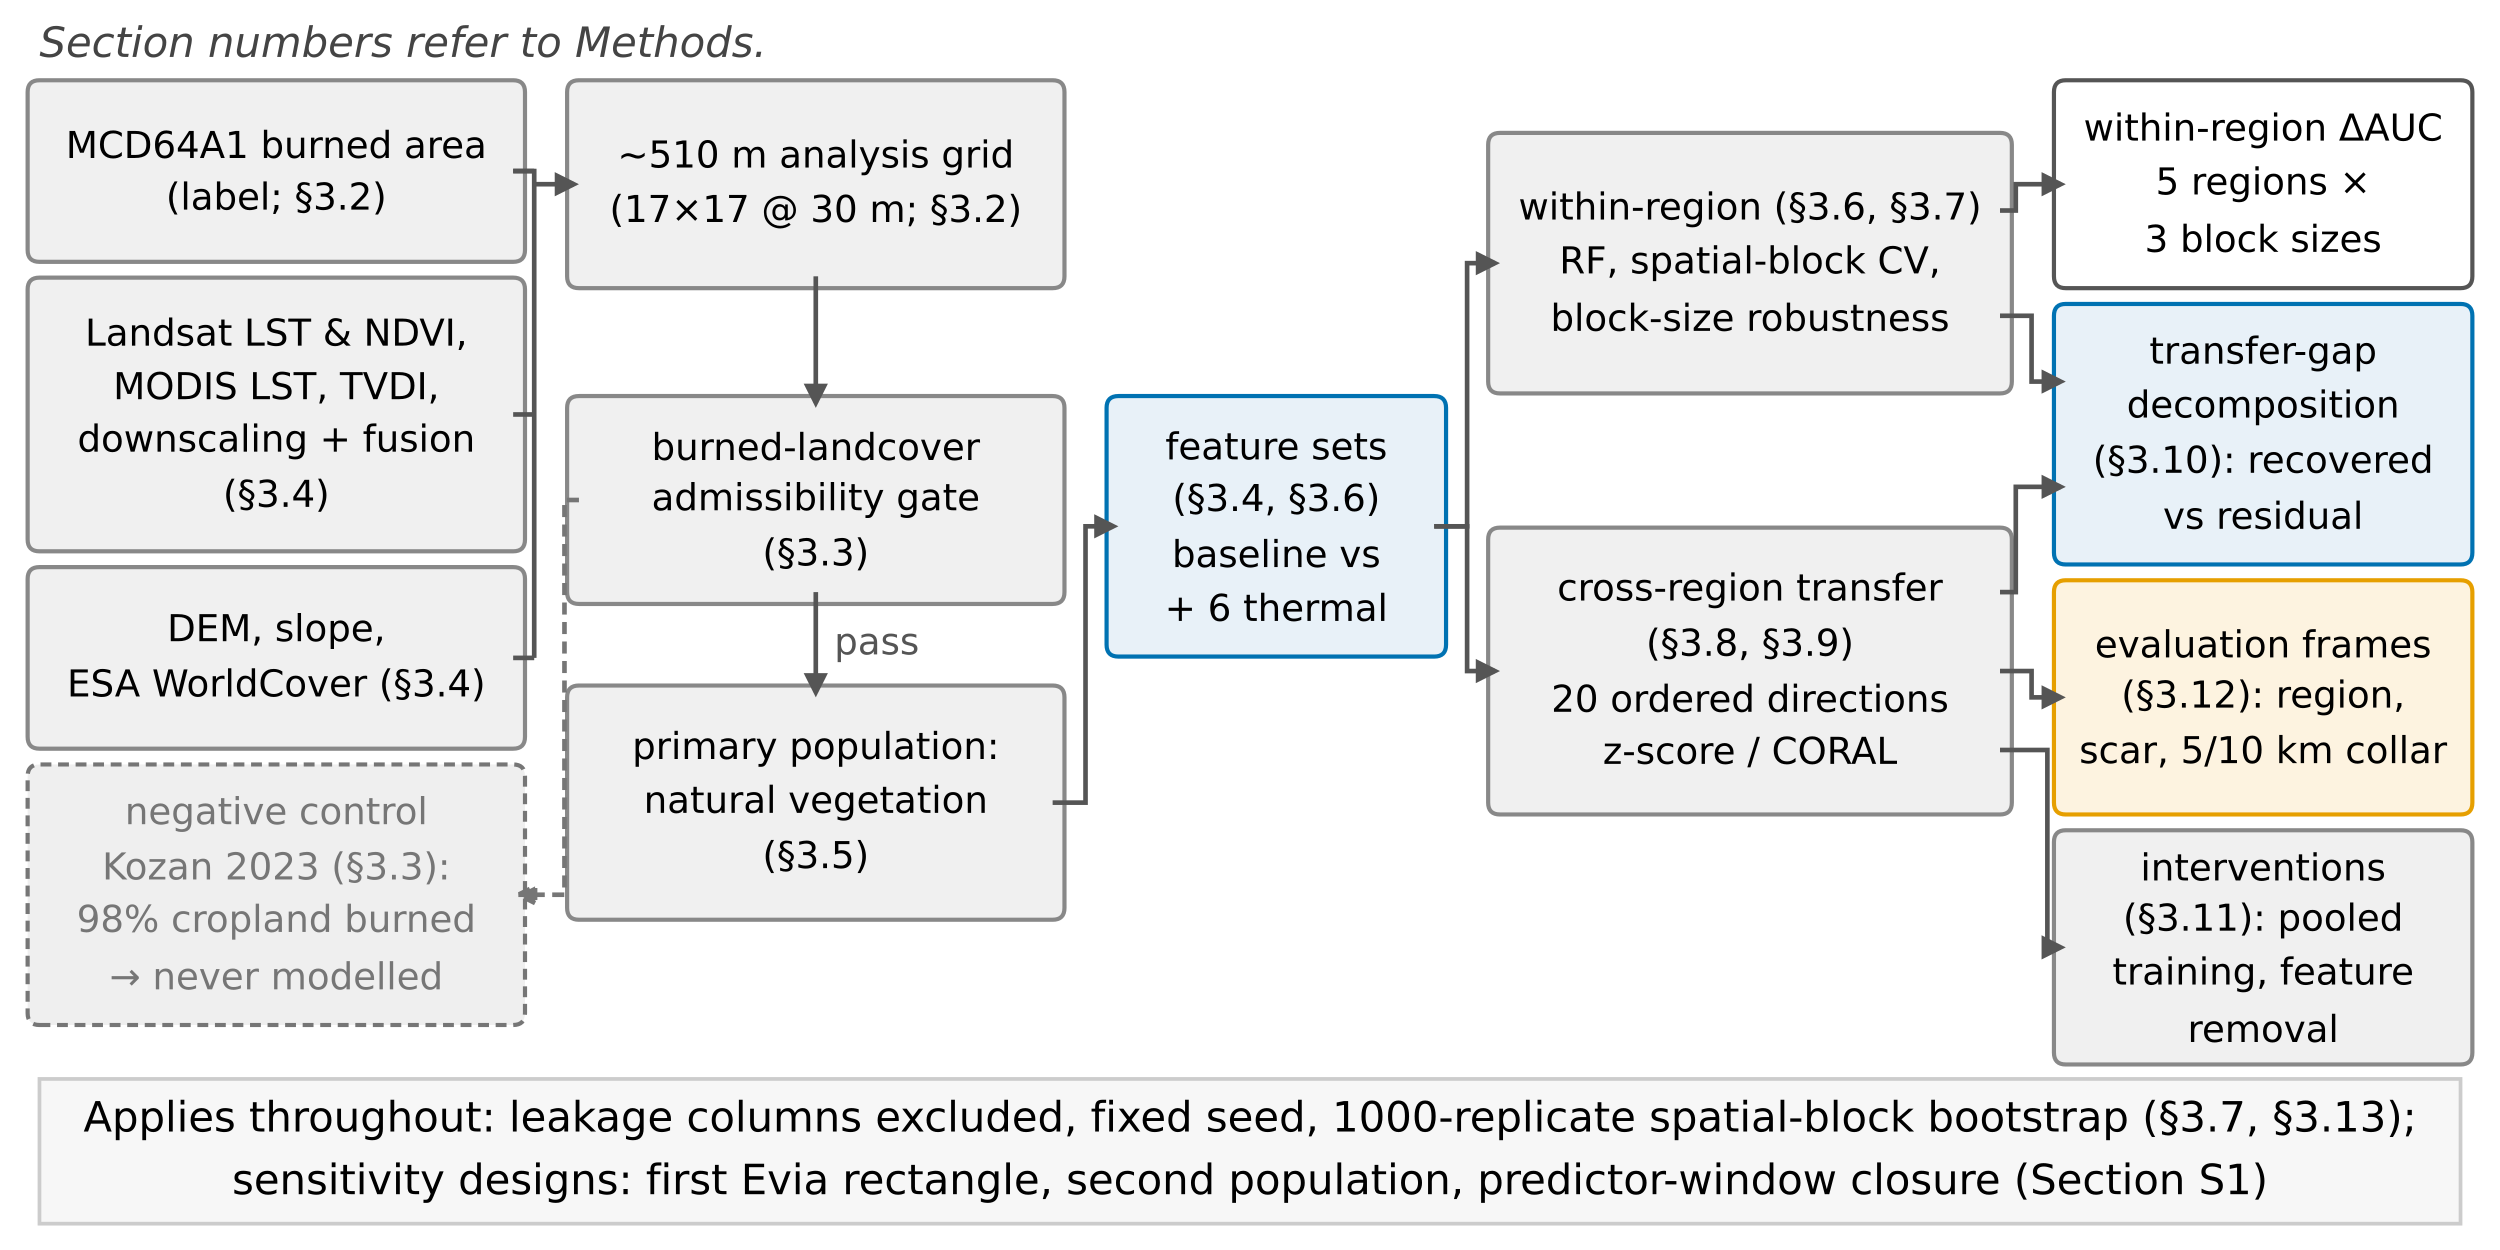
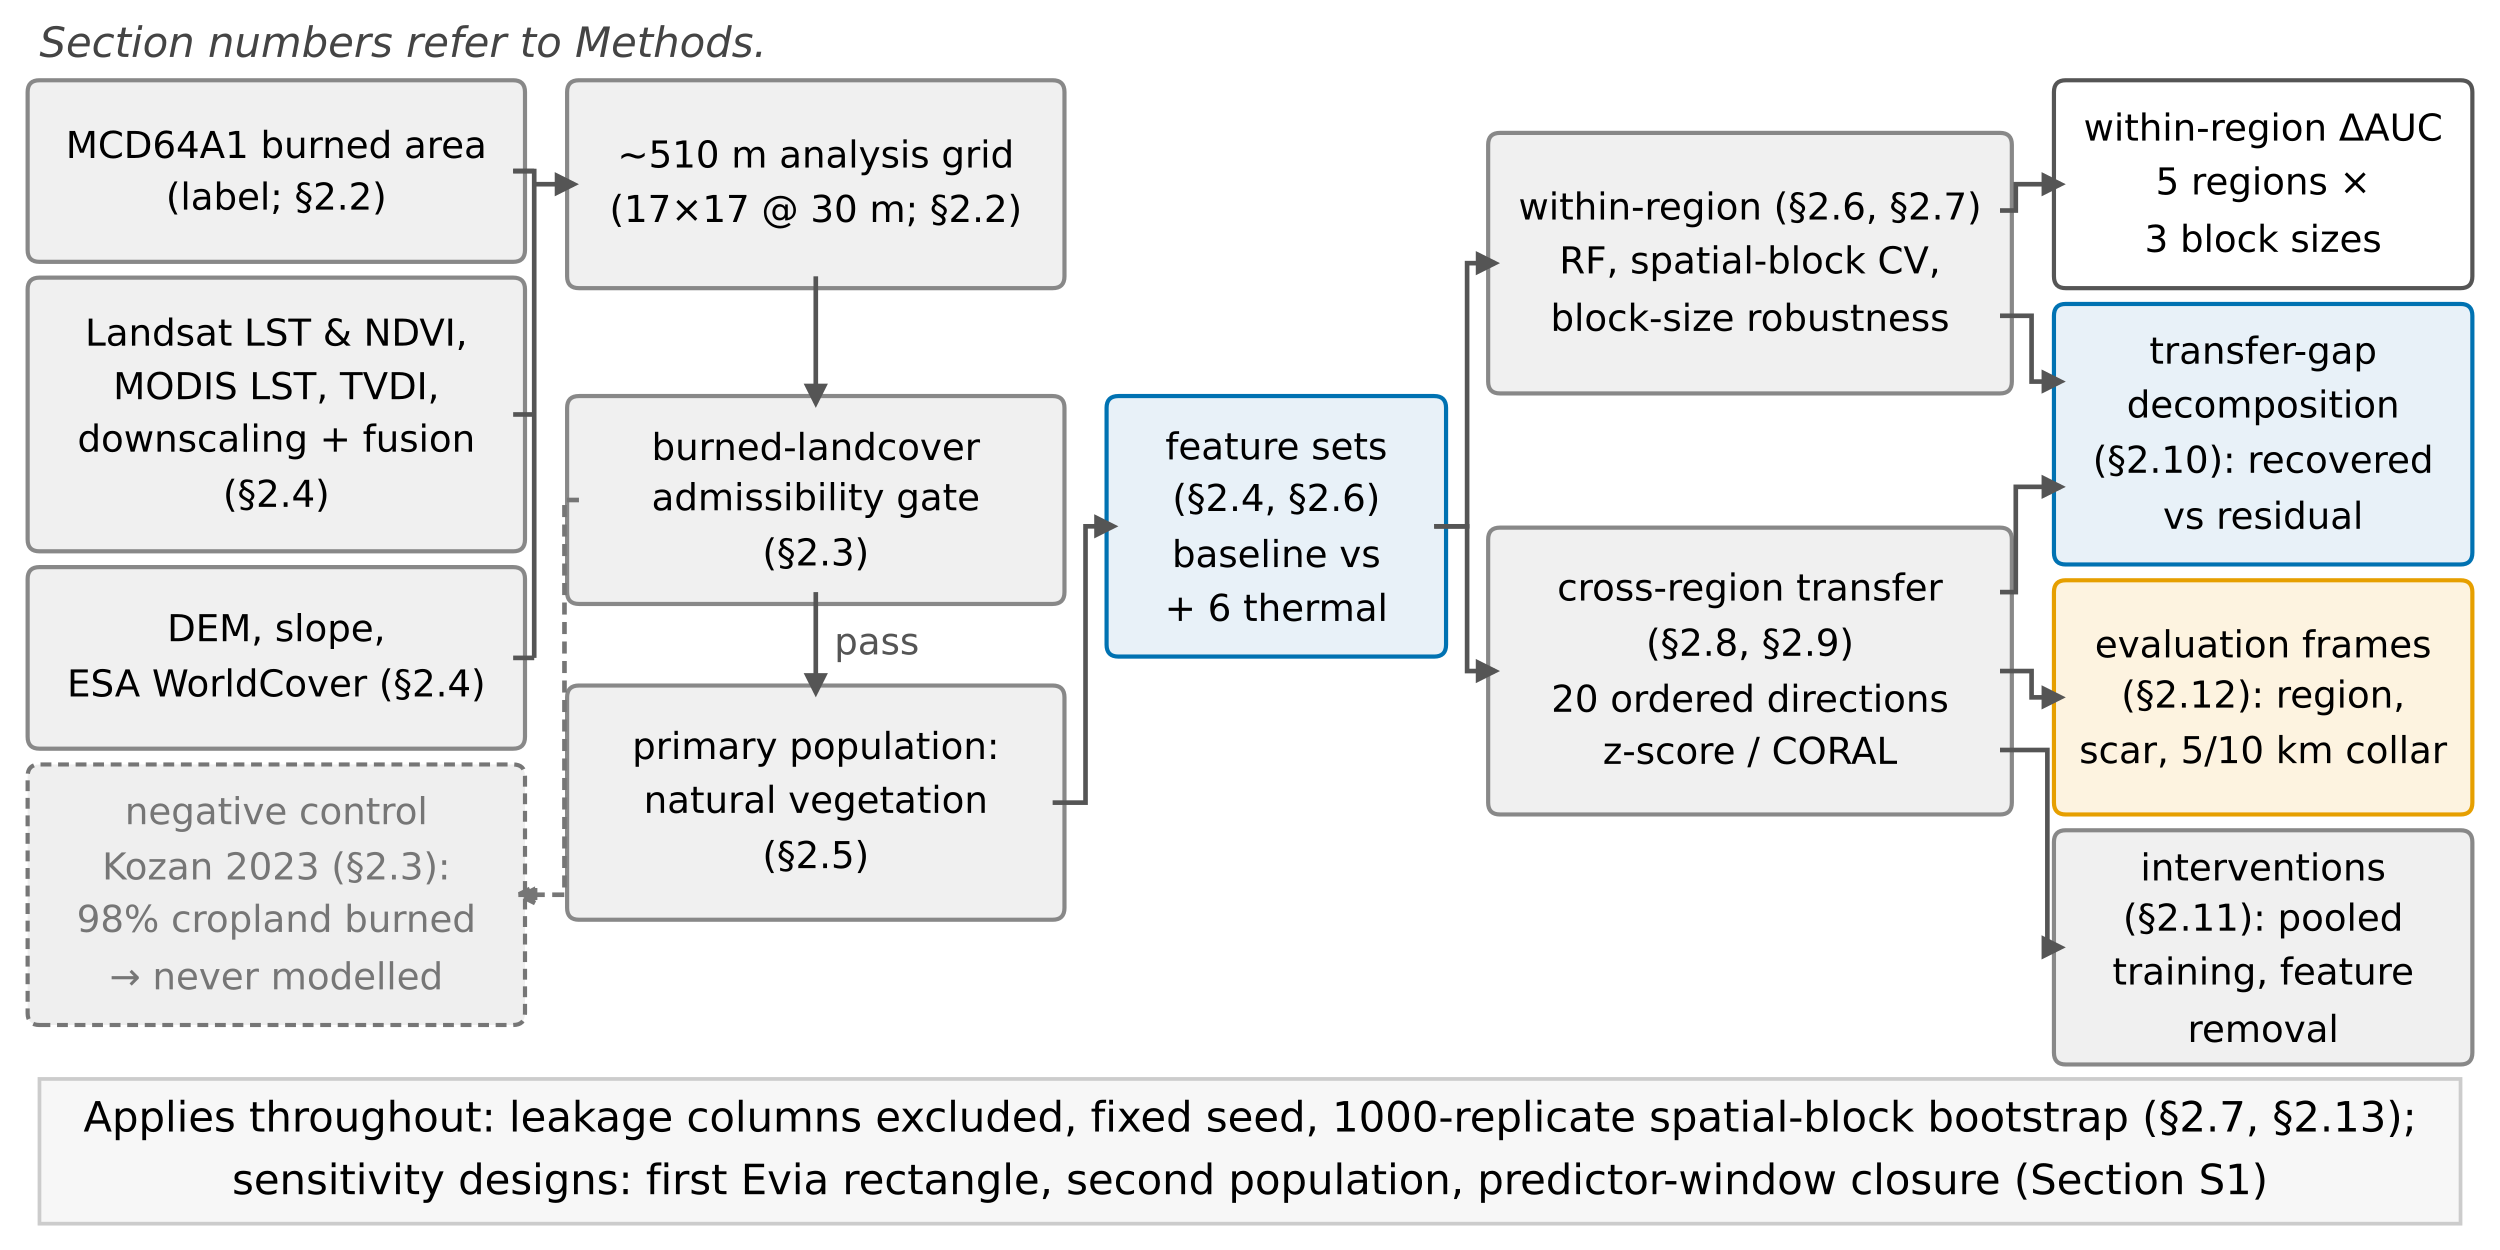
<svg xmlns="http://www.w3.org/2000/svg" width="538.583pt" height="269.291pt" viewBox="0 0 538.583 269.291" version="1.1">
  <defs>
    <style type="text/css">*{stroke-linejoin: round; stroke-linecap: butt}</style>
  </defs>
  <g id="figure_1">
    <g id="patch_1">
      <path d="M 0 269.291  L 538.583 269.291  L 538.583 0  L 0 0  z " style="fill: #ffffff" />
    </g>
    <g id="axes_1">
      <g id="patch_2">
-         <path d="M 8.504 56.409  L 110.551 56.409  Q 113.102 56.409 113.102 53.858  L 113.102 19.843  Q 113.102 17.291 110.551 17.291  L 8.504 17.291  Q 5.953 17.291 5.953 19.843  L 5.953 53.858  Q 5.953 56.409 8.504 56.409  z " clip-path="url(#pe7d7567841)" style="fill: #f0f0f0; stroke: #888888; stroke-width: 0.9; stroke-linejoin: miter" />
+         <path d="M 8.504 56.409  L 110.551 56.409  Q 113.102 56.409 113.102 53.858  L 113.102 19.843  Q 113.102 17.291 110.551 17.291  L 8.504 17.291  Q 5.953 17.291 5.953 19.843  L 5.953 53.858  Q 5.953 56.409 8.504 56.409  z " clip-path="url(#p67524bcb61)" style="fill: #f0f0f0; stroke: #888888; stroke-width: 0.9; stroke-linejoin: miter" />
      </g>
      <g id="patch_3">
-         <path d="M 8.504 118.772  L 110.551 118.772  Q 113.102 118.772 113.102 116.22  L 113.102 62.362  Q 113.102 59.811 110.551 59.811  L 8.504 59.811  Q 5.953 59.811 5.953 62.362  L 5.953 116.22  Q 5.953 118.772 8.504 118.772  z " clip-path="url(#pe7d7567841)" style="fill: #f0f0f0; stroke: #888888; stroke-width: 0.9; stroke-linejoin: miter" />
+         <path d="M 8.504 118.772  L 110.551 118.772  Q 113.102 118.772 113.102 116.22  L 113.102 62.362  Q 113.102 59.811 110.551 59.811  L 8.504 59.811  Q 5.953 59.811 5.953 62.362  L 5.953 116.22  Q 5.953 118.772 8.504 118.772  z " clip-path="url(#p67524bcb61)" style="fill: #f0f0f0; stroke: #888888; stroke-width: 0.9; stroke-linejoin: miter" />
      </g>
      <g id="patch_4">
-         <path d="M 8.504 161.291  L 110.551 161.291  Q 113.102 161.291 113.102 158.74  L 113.102 124.724  Q 113.102 122.173 110.551 122.173  L 8.504 122.173  Q 5.953 122.173 5.953 124.724  L 5.953 158.74  Q 5.953 161.291 8.504 161.291  z " clip-path="url(#pe7d7567841)" style="fill: #f0f0f0; stroke: #888888; stroke-width: 0.9; stroke-linejoin: miter" />
+         <path d="M 8.504 161.291  L 110.551 161.291  Q 113.102 161.291 113.102 158.74  L 113.102 124.724  Q 113.102 122.173 110.551 122.173  L 8.504 122.173  Q 5.953 122.173 5.953 124.724  L 5.953 158.74  Q 5.953 161.291 8.504 161.291  z " clip-path="url(#p67524bcb61)" style="fill: #f0f0f0; stroke: #888888; stroke-width: 0.9; stroke-linejoin: miter" />
      </g>
      <g id="patch_5">
-         <path d="M 8.504 220.819  L 110.551 220.819  Q 113.102 220.819 113.102 218.268  L 113.102 167.244  Q 113.102 164.693 110.551 164.693  L 8.504 164.693  Q 5.953 164.693 5.953 167.244  L 5.953 218.268  Q 5.953 220.819 8.504 220.819  z " clip-path="url(#pe7d7567841)" style="fill: #efefef; stroke-dasharray: 2.34,1.44; stroke-dashoffset: 0; stroke: #767676; stroke-width: 0.9; stroke-linejoin: miter" />
+         <path d="M 8.504 220.819  L 110.551 220.819  Q 113.102 220.819 113.102 218.268  L 113.102 167.244  Q 113.102 164.693 110.551 164.693  L 8.504 164.693  Q 5.953 164.693 5.953 167.244  L 5.953 218.268  Q 5.953 220.819 8.504 220.819  z " clip-path="url(#p67524bcb61)" style="fill: #efefef; stroke-dasharray: 2.34,1.44; stroke-dashoffset: 0; stroke: #767676; stroke-width: 0.9; stroke-linejoin: miter" />
      </g>
      <g id="patch_6">
-         <path d="M 124.724 62.079  L 226.772 62.079  Q 229.323 62.079 229.323 59.528  L 229.323 19.843  Q 229.323 17.291 226.772 17.291  L 124.724 17.291  Q 122.173 17.291 122.173 19.843  L 122.173 59.528  Q 122.173 62.079 124.724 62.079  z " clip-path="url(#pe7d7567841)" style="fill: #f0f0f0; stroke: #888888; stroke-width: 0.9; stroke-linejoin: miter" />
+         <path d="M 124.724 62.079  L 226.772 62.079  Q 229.323 62.079 229.323 59.528  L 229.323 19.843  Q 229.323 17.291 226.772 17.291  L 124.724 17.291  Q 122.173 17.291 122.173 19.843  L 122.173 59.528  Q 122.173 62.079 124.724 62.079  z " clip-path="url(#p67524bcb61)" style="fill: #f0f0f0; stroke: #888888; stroke-width: 0.9; stroke-linejoin: miter" />
      </g>
      <g id="patch_7">
-         <path d="M 124.724 130.11  L 226.772 130.11  Q 229.323 130.11 229.323 127.559  L 229.323 87.874  Q 229.323 85.323 226.772 85.323  L 124.724 85.323  Q 122.173 85.323 122.173 87.874  L 122.173 127.559  Q 122.173 130.11 124.724 130.11  z " clip-path="url(#pe7d7567841)" style="fill: #f0f0f0; stroke: #888888; stroke-width: 0.9; stroke-linejoin: miter" />
+         <path d="M 124.724 130.11  L 226.772 130.11  Q 229.323 130.11 229.323 127.559  L 229.323 87.874  Q 229.323 85.323 226.772 85.323  L 124.724 85.323  Q 122.173 85.323 122.173 87.874  L 122.173 127.559  Q 122.173 130.11 124.724 130.11  z " clip-path="url(#p67524bcb61)" style="fill: #f0f0f0; stroke: #888888; stroke-width: 0.9; stroke-linejoin: miter" />
      </g>
      <g id="patch_8">
-         <path d="M 124.724 198.142  L 226.772 198.142  Q 229.323 198.142 229.323 195.591  L 229.323 150.236  Q 229.323 147.685 226.772 147.685  L 124.724 147.685  Q 122.173 147.685 122.173 150.236  L 122.173 195.591  Q 122.173 198.142 124.724 198.142  z " clip-path="url(#pe7d7567841)" style="fill: #f0f0f0; stroke: #888888; stroke-width: 0.9; stroke-linejoin: miter" />
+         <path d="M 124.724 198.142  L 226.772 198.142  Q 229.323 198.142 229.323 195.591  L 229.323 150.236  Q 229.323 147.685 226.772 147.685  L 124.724 147.685  Q 122.173 147.685 122.173 150.236  L 122.173 195.591  Q 122.173 198.142 124.724 198.142  z " clip-path="url(#p67524bcb61)" style="fill: #f0f0f0; stroke: #888888; stroke-width: 0.9; stroke-linejoin: miter" />
      </g>
      <g id="patch_9">
-         <path d="M 240.945 141.449  L 308.976 141.449  Q 311.528 141.449 311.528 138.898  L 311.528 87.874  Q 311.528 85.323 308.976 85.323  L 240.945 85.323  Q 238.394 85.323 238.394 87.874  L 238.394 138.898  Q 238.394 141.449 240.945 141.449  z " clip-path="url(#pe7d7567841)" style="fill: #e8f1f8; stroke: #0072b2; stroke-width: 0.9; stroke-linejoin: miter" />
+         <path d="M 240.945 141.449  L 308.976 141.449  Q 311.528 141.449 311.528 138.898  L 311.528 87.874  Q 311.528 85.323 308.976 85.323  L 240.945 85.323  Q 238.394 85.323 238.394 87.874  L 238.394 138.898  Q 238.394 141.449 240.945 141.449  z " clip-path="url(#p67524bcb61)" style="fill: #e8f1f8; stroke: #0072b2; stroke-width: 0.9; stroke-linejoin: miter" />
      </g>
      <g id="patch_10">
-         <path d="M 323.15 84.756  L 430.866 84.756  Q 433.417 84.756 433.417 82.205  L 433.417 31.181  Q 433.417 28.63 430.866 28.63  L 323.15 28.63  Q 320.598 28.63 320.598 31.181  L 320.598 82.205  Q 320.598 84.756 323.15 84.756  z " clip-path="url(#pe7d7567841)" style="fill: #f0f0f0; stroke: #888888; stroke-width: 0.9; stroke-linejoin: miter" />
+         <path d="M 323.15 84.756  L 430.866 84.756  Q 433.417 84.756 433.417 82.205  L 433.417 31.181  Q 433.417 28.63 430.866 28.63  L 323.15 28.63  Q 320.598 28.63 320.598 31.181  L 320.598 82.205  Q 320.598 84.756 323.15 84.756  z " clip-path="url(#p67524bcb61)" style="fill: #f0f0f0; stroke: #888888; stroke-width: 0.9; stroke-linejoin: miter" />
      </g>
      <g id="patch_11">
-         <path d="M 323.15 175.465  L 430.866 175.465  Q 433.417 175.465 433.417 172.913  L 433.417 116.22  Q 433.417 113.669 430.866 113.669  L 323.15 113.669  Q 320.598 113.669 320.598 116.22  L 320.598 172.913  Q 320.598 175.465 323.15 175.465  z " clip-path="url(#pe7d7567841)" style="fill: #f0f0f0; stroke: #888888; stroke-width: 0.9; stroke-linejoin: miter" />
+         <path d="M 323.15 175.465  L 430.866 175.465  Q 433.417 175.465 433.417 172.913  L 433.417 116.22  Q 433.417 113.669 430.866 113.669  L 323.15 113.669  Q 320.598 113.669 320.598 116.22  L 320.598 172.913  Q 320.598 175.465 323.15 175.465  z " clip-path="url(#p67524bcb61)" style="fill: #f0f0f0; stroke: #888888; stroke-width: 0.9; stroke-linejoin: miter" />
      </g>
      <g id="patch_12">
-         <path d="M 445.039 62.079  L 530.079 62.079  Q 532.63 62.079 532.63 59.528  L 532.63 19.843  Q 532.63 17.291 530.079 17.291  L 445.039 17.291  Q 442.488 17.291 442.488 19.843  L 442.488 59.528  Q 442.488 62.079 445.039 62.079  z " clip-path="url(#pe7d7567841)" style="fill: #ffffff; stroke: #555555; stroke-width: 0.9; stroke-linejoin: miter" />
+         <path d="M 445.039 62.079  L 530.079 62.079  Q 532.63 62.079 532.63 59.528  L 532.63 19.843  Q 532.63 17.291 530.079 17.291  L 445.039 17.291  Q 442.488 17.291 442.488 19.843  L 442.488 59.528  Q 442.488 62.079 445.039 62.079  z " clip-path="url(#p67524bcb61)" style="fill: #ffffff; stroke: #555555; stroke-width: 0.9; stroke-linejoin: miter" />
      </g>
      <g id="patch_13">
-         <path d="M 445.039 121.606  L 530.079 121.606  Q 532.63 121.606 532.63 119.055  L 532.63 68.031  Q 532.63 65.48 530.079 65.48  L 445.039 65.48  Q 442.488 65.48 442.488 68.031  L 442.488 119.055  Q 442.488 121.606 445.039 121.606  z " clip-path="url(#pe7d7567841)" style="fill: #e8f1f8; stroke: #0072b2; stroke-width: 0.9; stroke-linejoin: miter" />
+         <path d="M 445.039 121.606  L 530.079 121.606  Q 532.63 121.606 532.63 119.055  L 532.63 68.031  Q 532.63 65.48 530.079 65.48  L 445.039 65.48  Q 442.488 65.48 442.488 68.031  L 442.488 119.055  Q 442.488 121.606 445.039 121.606  z " clip-path="url(#p67524bcb61)" style="fill: #e8f1f8; stroke: #0072b2; stroke-width: 0.9; stroke-linejoin: miter" />
      </g>
      <g id="patch_14">
-         <path d="M 445.039 175.465  L 530.079 175.465  Q 532.63 175.465 532.63 172.913  L 532.63 127.559  Q 532.63 125.008 530.079 125.008  L 445.039 125.008  Q 442.488 125.008 442.488 127.559  L 442.488 172.913  Q 442.488 175.465 445.039 175.465  z " clip-path="url(#pe7d7567841)" style="fill: #fdf3e0; stroke: #e69f00; stroke-width: 0.9; stroke-linejoin: miter" />
+         <path d="M 445.039 175.465  L 530.079 175.465  Q 532.63 175.465 532.63 172.913  L 532.63 127.559  Q 532.63 125.008 530.079 125.008  L 445.039 125.008  Q 442.488 125.008 442.488 127.559  L 442.488 172.913  Q 442.488 175.465 445.039 175.465  z " clip-path="url(#p67524bcb61)" style="fill: #fdf3e0; stroke: #e69f00; stroke-width: 0.9; stroke-linejoin: miter" />
      </g>
      <g id="patch_15">
-         <path d="M 445.039 229.323  L 530.079 229.323  Q 532.63 229.323 532.63 226.772  L 532.63 181.417  Q 532.63 178.866 530.079 178.866  L 445.039 178.866  Q 442.488 178.866 442.488 181.417  L 442.488 226.772  Q 442.488 229.323 445.039 229.323  z " clip-path="url(#pe7d7567841)" style="fill: #f0f0f0; stroke: #888888; stroke-width: 0.9; stroke-linejoin: miter" />
+         <path d="M 445.039 229.323  L 530.079 229.323  Q 532.63 229.323 532.63 226.772  L 532.63 181.417  Q 532.63 178.866 530.079 178.866  L 445.039 178.866  Q 442.488 178.866 442.488 181.417  L 442.488 226.772  Q 442.488 229.323 445.039 229.323  z " clip-path="url(#p67524bcb61)" style="fill: #f0f0f0; stroke: #888888; stroke-width: 0.9; stroke-linejoin: miter" />
      </g>
      <g id="patch_16">
-         <path d="M 8.504 263.622  L 530.079 263.622  L 530.079 232.441  L 8.504 232.441  z " clip-path="url(#pe7d7567841)" style="fill: #f7f7f7; stroke: #cccccc; stroke-width: 0.8; stroke-linejoin: miter" />
+         <path d="M 8.504 263.622  L 530.079 263.622  L 530.079 232.441  L 8.504 232.441  z " clip-path="url(#p67524bcb61)" style="fill: #f7f7f7; stroke: #cccccc; stroke-width: 0.8; stroke-linejoin: miter" />
      </g>
      <g id="patch_17">
-         <path d="M 110.551 36.85  L 115.087 36.85  L 115.087 141.732  " clip-path="url(#pe7d7567841)" style="fill: none; stroke: #555555; stroke-linejoin: miter" />
+         <path d="M 110.551 36.85  L 115.087 36.85  L 115.087 141.732  " clip-path="url(#p67524bcb61)" style="fill: none; stroke: #555555; stroke-linejoin: miter" />
      </g>
      <g id="patch_18">
-         <path d="M 110.551 36.85  L 115.087 36.85  " clip-path="url(#pe7d7567841)" style="fill: none; stroke: #555555; stroke-linejoin: miter" />
+         <path d="M 110.551 36.85  L 115.087 36.85  " clip-path="url(#p67524bcb61)" style="fill: none; stroke: #555555; stroke-linejoin: miter" />
      </g>
      <g id="patch_19">
-         <path d="M 110.551 89.291  L 115.087 89.291  " clip-path="url(#pe7d7567841)" style="fill: none; stroke: #555555; stroke-linejoin: miter" />
+         <path d="M 110.551 89.291  L 115.087 89.291  " clip-path="url(#p67524bcb61)" style="fill: none; stroke: #555555; stroke-linejoin: miter" />
      </g>
      <g id="patch_20">
-         <path d="M 110.551 141.732  L 115.087 141.732  " clip-path="url(#pe7d7567841)" style="fill: none; stroke: #555555; stroke-linejoin: miter" />
+         <path d="M 110.551 141.732  L 115.087 141.732  " clip-path="url(#p67524bcb61)" style="fill: none; stroke: #555555; stroke-linejoin: miter" />
      </g>
      <g id="patch_21">
-         <path d="M 115.087 39.685  L 123.606 39.685  " clip-path="url(#pe7d7567841)" style="fill: none; stroke: #555555; stroke-linejoin: miter" />
-         <path d="M 120.006 37.885  L 123.606 39.685  L 120.006 41.485  z " clip-path="url(#pe7d7567841)" style="fill: #555555; stroke: #555555; stroke-linejoin: miter" />
+         <path d="M 115.087 39.685  L 123.606 39.685  " clip-path="url(#p67524bcb61)" style="fill: none; stroke: #555555; stroke-linejoin: miter" />
+         <path d="M 120.006 37.885  L 123.606 39.685  L 120.006 41.485  z " clip-path="url(#p67524bcb61)" style="fill: #555555; stroke: #555555; stroke-linejoin: miter" />
      </g>
      <g id="patch_22">
-         <path d="M 175.748 59.528  L 175.748 86.756  " clip-path="url(#pe7d7567841)" style="fill: none; stroke: #555555; stroke-linejoin: miter" />
-         <path d="M 177.548 83.156  L 175.748 86.756  L 173.948 83.156  z " clip-path="url(#pe7d7567841)" style="fill: #555555; stroke: #555555; stroke-linejoin: miter" />
+         <path d="M 175.748 59.528  L 175.748 86.756  " clip-path="url(#p67524bcb61)" style="fill: none; stroke: #555555; stroke-linejoin: miter" />
+         <path d="M 177.548 83.156  L 175.748 86.756  L 173.948 83.156  z " clip-path="url(#p67524bcb61)" style="fill: #555555; stroke: #555555; stroke-linejoin: miter" />
      </g>
      <g id="patch_23">
-         <path d="M 175.748 127.559  L 175.748 149.118  " clip-path="url(#pe7d7567841)" style="fill: none; stroke: #555555; stroke-linejoin: miter" />
-         <path d="M 177.548 145.518  L 175.748 149.118  L 173.948 145.518  z " clip-path="url(#pe7d7567841)" style="fill: #555555; stroke: #555555; stroke-linejoin: miter" />
+         <path d="M 175.748 127.559  L 175.748 149.118  " clip-path="url(#p67524bcb61)" style="fill: none; stroke: #555555; stroke-linejoin: miter" />
+         <path d="M 177.548 145.518  L 175.748 149.118  L 173.948 145.518  z " clip-path="url(#p67524bcb61)" style="fill: #555555; stroke: #555555; stroke-linejoin: miter" />
      </g>
      <g id="patch_24">
-         <path d="M 124.724 107.717  L 121.606 107.717  L 121.606 192.756  L 111.669 192.756  " clip-path="url(#pe7d7567841)" style="fill: none; stroke-dasharray: 2.6,1.6; stroke-dashoffset: 0; stroke: #767676; stroke-linejoin: miter" />
-         <path d="M 115.269 194.556  L 111.669 192.756  L 115.269 190.956  z " clip-path="url(#pe7d7567841)" style="fill: #767676; stroke-dasharray: 2.6,1.6; stroke-dashoffset: 0; stroke: #767676; stroke-linejoin: miter" />
+         <path d="M 124.724 107.717  L 121.606 107.717  L 121.606 192.756  L 111.669 192.756  " clip-path="url(#p67524bcb61)" style="fill: none; stroke-dasharray: 2.6,1.6; stroke-dashoffset: 0; stroke: #767676; stroke-linejoin: miter" />
+         <path d="M 115.269 194.556  L 111.669 192.756  L 115.269 190.956  z " clip-path="url(#p67524bcb61)" style="fill: #767676; stroke-dasharray: 2.6,1.6; stroke-dashoffset: 0; stroke: #767676; stroke-linejoin: miter" />
      </g>
      <g id="patch_25">
-         <path d="M 226.772 172.913  L 233.858 172.913  L 233.858 113.386  L 239.827 113.386  " clip-path="url(#pe7d7567841)" style="fill: none; stroke: #555555; stroke-linejoin: miter" />
-         <path d="M 236.227 111.586  L 239.827 113.386  L 236.227 115.186  z " clip-path="url(#pe7d7567841)" style="fill: #555555; stroke: #555555; stroke-linejoin: miter" />
+         <path d="M 226.772 172.913  L 233.858 172.913  L 233.858 113.386  L 239.827 113.386  " clip-path="url(#p67524bcb61)" style="fill: none; stroke: #555555; stroke-linejoin: miter" />
+         <path d="M 236.227 111.586  L 239.827 113.386  L 236.227 115.186  z " clip-path="url(#p67524bcb61)" style="fill: #555555; stroke: #555555; stroke-linejoin: miter" />
      </g>
      <g id="patch_26">
-         <path d="M 308.976 113.386  L 316.063 113.386  L 316.063 56.693  L 322.032 56.693  " clip-path="url(#pe7d7567841)" style="fill: none; stroke: #555555; stroke-linejoin: miter" />
-         <path d="M 318.432 54.893  L 322.032 56.693  L 318.432 58.493  z " clip-path="url(#pe7d7567841)" style="fill: #555555; stroke: #555555; stroke-linejoin: miter" />
+         <path d="M 308.976 113.386  L 316.063 113.386  L 316.063 56.693  L 322.032 56.693  " clip-path="url(#p67524bcb61)" style="fill: none; stroke: #555555; stroke-linejoin: miter" />
+         <path d="M 318.432 54.893  L 322.032 56.693  L 318.432 58.493  z " clip-path="url(#p67524bcb61)" style="fill: #555555; stroke: #555555; stroke-linejoin: miter" />
      </g>
      <g id="patch_27">
-         <path d="M 308.976 113.386  L 316.063 113.386  L 316.063 144.567  L 322.032 144.567  " clip-path="url(#pe7d7567841)" style="fill: none; stroke: #555555; stroke-linejoin: miter" />
-         <path d="M 318.432 142.767  L 322.032 144.567  L 318.432 146.367  z " clip-path="url(#pe7d7567841)" style="fill: #555555; stroke: #555555; stroke-linejoin: miter" />
+         <path d="M 308.976 113.386  L 316.063 113.386  L 316.063 144.567  L 322.032 144.567  " clip-path="url(#p67524bcb61)" style="fill: none; stroke: #555555; stroke-linejoin: miter" />
+         <path d="M 318.432 142.767  L 322.032 144.567  L 318.432 146.367  z " clip-path="url(#p67524bcb61)" style="fill: #555555; stroke: #555555; stroke-linejoin: miter" />
      </g>
      <g id="patch_28">
-         <path d="M 430.866 45.354  L 434.268 45.354  L 434.268 39.685  L 443.921 39.685  " clip-path="url(#pe7d7567841)" style="fill: none; stroke: #555555; stroke-linejoin: miter" />
-         <path d="M 440.321 37.885  L 443.921 39.685  L 440.321 41.485  z " clip-path="url(#pe7d7567841)" style="fill: #555555; stroke: #555555; stroke-linejoin: miter" />
+         <path d="M 430.866 45.354  L 434.268 45.354  L 434.268 39.685  L 443.921 39.685  " clip-path="url(#p67524bcb61)" style="fill: none; stroke: #555555; stroke-linejoin: miter" />
+         <path d="M 440.321 37.885  L 443.921 39.685  L 440.321 41.485  z " clip-path="url(#p67524bcb61)" style="fill: #555555; stroke: #555555; stroke-linejoin: miter" />
      </g>
      <g id="patch_29">
-         <path d="M 430.866 68.031  L 437.669 68.031  L 437.669 82.205  L 443.921 82.205  " clip-path="url(#pe7d7567841)" style="fill: none; stroke: #555555; stroke-linejoin: miter" />
-         <path d="M 440.321 80.405  L 443.921 82.205  L 440.321 84.005  z " clip-path="url(#pe7d7567841)" style="fill: #555555; stroke: #555555; stroke-linejoin: miter" />
+         <path d="M 430.866 68.031  L 437.669 68.031  L 437.669 82.205  L 443.921 82.205  " clip-path="url(#p67524bcb61)" style="fill: none; stroke: #555555; stroke-linejoin: miter" />
+         <path d="M 440.321 80.405  L 443.921 82.205  L 440.321 84.005  z " clip-path="url(#p67524bcb61)" style="fill: #555555; stroke: #555555; stroke-linejoin: miter" />
      </g>
      <g id="patch_30">
-         <path d="M 430.866 127.559  L 434.268 127.559  L 434.268 104.882  L 443.921 104.882  " clip-path="url(#pe7d7567841)" style="fill: none; stroke: #555555; stroke-linejoin: miter" />
-         <path d="M 440.321 103.082  L 443.921 104.882  L 440.321 106.682  z " clip-path="url(#pe7d7567841)" style="fill: #555555; stroke: #555555; stroke-linejoin: miter" />
+         <path d="M 430.866 127.559  L 434.268 127.559  L 434.268 104.882  L 443.921 104.882  " clip-path="url(#p67524bcb61)" style="fill: none; stroke: #555555; stroke-linejoin: miter" />
+         <path d="M 440.321 103.082  L 443.921 104.882  L 440.321 106.682  z " clip-path="url(#p67524bcb61)" style="fill: #555555; stroke: #555555; stroke-linejoin: miter" />
      </g>
      <g id="patch_31">
-         <path d="M 430.866 144.567  L 437.669 144.567  L 437.669 150.236  L 443.921 150.236  " clip-path="url(#pe7d7567841)" style="fill: none; stroke: #555555; stroke-linejoin: miter" />
-         <path d="M 440.321 148.436  L 443.921 150.236  L 440.321 152.036  z " clip-path="url(#pe7d7567841)" style="fill: #555555; stroke: #555555; stroke-linejoin: miter" />
+         <path d="M 430.866 144.567  L 437.669 144.567  L 437.669 150.236  L 443.921 150.236  " clip-path="url(#p67524bcb61)" style="fill: none; stroke: #555555; stroke-linejoin: miter" />
+         <path d="M 440.321 148.436  L 443.921 150.236  L 440.321 152.036  z " clip-path="url(#p67524bcb61)" style="fill: #555555; stroke: #555555; stroke-linejoin: miter" />
      </g>
      <g id="patch_32">
-         <path d="M 430.866 161.575  L 441.071 161.575  L 441.071 204.094  L 443.921 204.094  " clip-path="url(#pe7d7567841)" style="fill: none; stroke: #555555; stroke-linejoin: miter" />
-         <path d="M 440.321 202.294  L 443.921 204.094  L 440.321 205.894  z " clip-path="url(#pe7d7567841)" style="fill: #555555; stroke: #555555; stroke-linejoin: miter" />
+         <path d="M 430.866 161.575  L 441.071 161.575  L 441.071 204.094  L 443.921 204.094  " clip-path="url(#p67524bcb61)" style="fill: none; stroke: #555555; stroke-linejoin: miter" />
+         <path d="M 440.321 202.294  L 443.921 204.094  L 440.321 205.894  z " clip-path="url(#p67524bcb61)" style="fill: #555555; stroke: #555555; stroke-linejoin: miter" />
      </g>
      <g id="text_1">
        <text style="font-size: 8px; font-family: 'DejaVu Sans', 'Bitstream Vera Sans', 'Computer Modern Sans Serif', 'Lucida Grande', 'Verdana', 'Geneva', 'Lucid', 'Arial', 'Helvetica', 'Avant Garde', sans-serif; text-anchor: start; fill: #555555" x="179.717" y="140.976" transform="rotate(-0 179.7165 140.9758)">pass</text>
      </g>
      <g id="text_2">
-         <text style="font-size: 9px; font-family: 'DejaVu Sans', 'Bitstream Vera Sans', 'Computer Modern Sans Serif', 'Lucida Grande', 'Verdana', 'Geneva', 'Lucid', 'Arial', 'Helvetica', 'Avant Garde', sans-serif" transform="translate(17.97759 243.7649)">Applies throughout: leakage columns excluded, fixed seed, 1000-replicate spatial-block bootstrap (§3.7, §3.13);</text>
+         <text style="font-size: 9px; font-family: 'DejaVu Sans', 'Bitstream Vera Sans', 'Computer Modern Sans Serif', 'Lucida Grande', 'Verdana', 'Geneva', 'Lucid', 'Arial', 'Helvetica', 'Avant Garde', sans-serif" transform="translate(17.97759 243.7649)">Applies throughout: leakage columns excluded, fixed seed, 1000-replicate spatial-block bootstrap (§2.7, §2.13);</text>
        <text style="font-size: 9px; font-family: 'DejaVu Sans', 'Bitstream Vera Sans', 'Computer Modern Sans Serif', 'Lucida Grande', 'Verdana', 'Geneva', 'Lucid', 'Arial', 'Helvetica', 'Avant Garde', sans-serif" transform="translate(50.00071 257.2649)">sensitivity designs: first Evia rectangle, second population, predictor-window closure (Section S1)</text>
      </g>
      <g id="text_3">
        <text style="font-style: italic; font-size: 9px; font-family: 'DejaVu Sans', 'Bitstream Vera Sans', 'Computer Modern Sans Serif', 'Lucida Grande', 'Verdana', 'Geneva', 'Lucid', 'Arial', 'Helvetica', 'Avant Garde', sans-serif; text-anchor: start; fill: #444444" x="8.504" y="12.26" transform="rotate(-0 8.503937 12.2595)">Section numbers refer to Methods.</text>
      </g>
      <g id="text_4">
        <text style="font-size: 8px; font-family: 'DejaVu Sans', 'Bitstream Vera Sans', 'Computer Modern Sans Serif', 'Lucida Grande', 'Verdana', 'Geneva', 'Lucid', 'Arial', 'Helvetica', 'Avant Garde', sans-serif" transform="translate(14.18506 34.03289)">MCD64A1 burned area</text>
-         <text style="font-size: 8px; font-family: 'DejaVu Sans', 'Bitstream Vera Sans', 'Computer Modern Sans Serif', 'Lucida Grande', 'Verdana', 'Geneva', 'Lucid', 'Arial', 'Helvetica', 'Avant Garde', sans-serif" transform="translate(35.75193 45.16227)">(label; §3.2)</text>
+         <text style="font-size: 8px; font-family: 'DejaVu Sans', 'Bitstream Vera Sans', 'Computer Modern Sans Serif', 'Lucida Grande', 'Verdana', 'Geneva', 'Lucid', 'Arial', 'Helvetica', 'Avant Garde', sans-serif" transform="translate(35.75193 45.16227)">(label; §2.2)</text>
      </g>
      <g id="text_5">
        <text style="font-size: 8px; font-family: 'DejaVu Sans', 'Bitstream Vera Sans', 'Computer Modern Sans Serif', 'Lucida Grande', 'Verdana', 'Geneva', 'Lucid', 'Arial', 'Helvetica', 'Avant Garde', sans-serif" transform="translate(18.33568 74.46571)">Landsat LST &amp; NDVI,</text>
        <text style="font-size: 8px; font-family: 'DejaVu Sans', 'Bitstream Vera Sans', 'Computer Modern Sans Serif', 'Lucida Grande', 'Verdana', 'Geneva', 'Lucid', 'Arial', 'Helvetica', 'Avant Garde', sans-serif" transform="translate(24.39256 85.99509)">MODIS LST, TVDI,</text>
        <text style="font-size: 8px; font-family: 'DejaVu Sans', 'Bitstream Vera Sans', 'Computer Modern Sans Serif', 'Lucida Grande', 'Verdana', 'Geneva', 'Lucid', 'Arial', 'Helvetica', 'Avant Garde', sans-serif" transform="translate(16.68818 97.29884)">downscaling + fusion</text>
-         <text style="font-size: 8px; font-family: 'DejaVu Sans', 'Bitstream Vera Sans', 'Computer Modern Sans Serif', 'Lucida Grande', 'Verdana', 'Geneva', 'Lucid', 'Arial', 'Helvetica', 'Avant Garde', sans-serif" transform="translate(48.04506 109.1988)">(§3.4)</text>
+         <text style="font-size: 8px; font-family: 'DejaVu Sans', 'Bitstream Vera Sans', 'Computer Modern Sans Serif', 'Lucida Grande', 'Verdana', 'Geneva', 'Lucid', 'Arial', 'Helvetica', 'Avant Garde', sans-serif" transform="translate(48.04506 109.1988)">(§2.4)</text>
      </g>
      <g id="text_6">
        <text style="font-size: 8px; font-family: 'DejaVu Sans', 'Bitstream Vera Sans', 'Computer Modern Sans Serif', 'Lucida Grande', 'Verdana', 'Geneva', 'Lucid', 'Arial', 'Helvetica', 'Avant Garde', sans-serif" transform="translate(36.01193 138.1398)">DEM, slope,</text>
-         <text style="font-size: 8px; font-family: 'DejaVu Sans', 'Bitstream Vera Sans', 'Computer Modern Sans Serif', 'Lucida Grande', 'Verdana', 'Geneva', 'Lucid', 'Arial', 'Helvetica', 'Avant Garde', sans-serif" transform="translate(14.44818 150.0442)">ESA WorldCover (§3.4)</text>
+         <text style="font-size: 8px; font-family: 'DejaVu Sans', 'Bitstream Vera Sans', 'Computer Modern Sans Serif', 'Lucida Grande', 'Verdana', 'Geneva', 'Lucid', 'Arial', 'Helvetica', 'Avant Garde', sans-serif" transform="translate(14.44818 150.0442)">ESA WorldCover (§2.4)</text>
      </g>
      <g id="text_7">
        <text style="font-size: 8px; font-family: 'DejaVu Sans', 'Bitstream Vera Sans', 'Computer Modern Sans Serif', 'Lucida Grande', 'Verdana', 'Geneva', 'Lucid', 'Arial', 'Helvetica', 'Avant Garde', sans-serif; fill: #767676" transform="translate(26.89631 177.5634)">negative control</text>
-         <text style="font-size: 8px; font-family: 'DejaVu Sans', 'Bitstream Vera Sans', 'Computer Modern Sans Serif', 'Lucida Grande', 'Verdana', 'Geneva', 'Lucid', 'Arial', 'Helvetica', 'Avant Garde', sans-serif; fill: #767676" transform="translate(22.01818 189.4634)">Kozan 2023 (§3.3):</text>
+         <text style="font-size: 8px; font-family: 'DejaVu Sans', 'Bitstream Vera Sans', 'Computer Modern Sans Serif', 'Lucida Grande', 'Verdana', 'Geneva', 'Lucid', 'Arial', 'Helvetica', 'Avant Garde', sans-serif; fill: #767676" transform="translate(22.01818 189.4634)">Kozan 2023 (§2.3):</text>
        <text style="font-size: 8px; font-family: 'DejaVu Sans', 'Bitstream Vera Sans', 'Computer Modern Sans Serif', 'Lucida Grande', 'Verdana', 'Geneva', 'Lucid', 'Arial', 'Helvetica', 'Avant Garde', sans-serif; fill: #767676" transform="translate(16.53068 200.7634)">98% cropland burned</text>
        <text style="font-size: 8px; font-family: 'DejaVu Sans', 'Bitstream Vera Sans', 'Computer Modern Sans Serif', 'Lucida Grande', 'Verdana', 'Geneva', 'Lucid', 'Arial', 'Helvetica', 'Avant Garde', sans-serif; fill: #767676" transform="translate(23.59631 213.1384)">→ never modelled</text>
      </g>
      <g id="text_8">
        <text style="font-size: 8px; font-family: 'DejaVu Sans', 'Bitstream Vera Sans', 'Computer Modern Sans Serif', 'Lucida Grande', 'Verdana', 'Geneva', 'Lucid', 'Arial', 'Helvetica', 'Avant Garde', sans-serif" transform="translate(133.0218 36.09254)">~510 m analysis grid</text>
-         <text style="font-size: 8px; font-family: 'DejaVu Sans', 'Bitstream Vera Sans', 'Computer Modern Sans Serif', 'Lucida Grande', 'Verdana', 'Geneva', 'Lucid', 'Arial', 'Helvetica', 'Avant Garde', sans-serif" transform="translate(131.3149 47.82441)">(17×17 @ 30 m; §3.2)</text>
+         <text style="font-size: 8px; font-family: 'DejaVu Sans', 'Bitstream Vera Sans', 'Computer Modern Sans Serif', 'Lucida Grande', 'Verdana', 'Geneva', 'Lucid', 'Arial', 'Helvetica', 'Avant Garde', sans-serif" transform="translate(131.3149 47.82441)">(17×17 @ 30 m; §2.2)</text>
      </g>
      <g id="text_9">
        <text style="font-size: 8px; font-family: 'DejaVu Sans', 'Bitstream Vera Sans', 'Computer Modern Sans Serif', 'Lucida Grande', 'Verdana', 'Geneva', 'Lucid', 'Arial', 'Helvetica', 'Avant Garde', sans-serif" transform="translate(140.3637 99.09904)">burned-landcover</text>
        <text style="font-size: 8px; font-family: 'DejaVu Sans', 'Bitstream Vera Sans', 'Computer Modern Sans Serif', 'Lucida Grande', 'Verdana', 'Geneva', 'Lucid', 'Arial', 'Helvetica', 'Avant Garde', sans-serif" transform="translate(140.3712 109.924)">admissibility gate</text>
-         <text style="font-size: 8px; font-family: 'DejaVu Sans', 'Bitstream Vera Sans', 'Computer Modern Sans Serif', 'Lucida Grande', 'Verdana', 'Geneva', 'Lucid', 'Arial', 'Helvetica', 'Avant Garde', sans-serif" transform="translate(164.2655 121.824)">(§3.3)</text>
+         <text style="font-size: 8px; font-family: 'DejaVu Sans', 'Bitstream Vera Sans', 'Computer Modern Sans Serif', 'Lucida Grande', 'Verdana', 'Geneva', 'Lucid', 'Arial', 'Helvetica', 'Avant Garde', sans-serif" transform="translate(164.2655 121.824)">(§2.3)</text>
      </g>
      <g id="text_10">
        <text style="font-size: 8px; font-family: 'DejaVu Sans', 'Bitstream Vera Sans', 'Computer Modern Sans Serif', 'Lucida Grande', 'Verdana', 'Geneva', 'Lucid', 'Arial', 'Helvetica', 'Avant Garde', sans-serif" transform="translate(136.1893 163.5209)">primary population:</text>
        <text style="font-size: 8px; font-family: 'DejaVu Sans', 'Bitstream Vera Sans', 'Computer Modern Sans Serif', 'Lucida Grande', 'Verdana', 'Geneva', 'Lucid', 'Arial', 'Helvetica', 'Avant Garde', sans-serif" transform="translate(138.6699 175.1209)">natural vegetation</text>
-         <text style="font-size: 8px; font-family: 'DejaVu Sans', 'Bitstream Vera Sans', 'Computer Modern Sans Serif', 'Lucida Grande', 'Verdana', 'Geneva', 'Lucid', 'Arial', 'Helvetica', 'Avant Garde', sans-serif" transform="translate(164.2655 187.0209)">(§3.5)</text>
+         <text style="font-size: 8px; font-family: 'DejaVu Sans', 'Bitstream Vera Sans', 'Computer Modern Sans Serif', 'Lucida Grande', 'Verdana', 'Geneva', 'Lucid', 'Arial', 'Helvetica', 'Avant Garde', sans-serif" transform="translate(164.2655 187.0209)">(§2.5)</text>
      </g>
      <g id="text_11">
        <text style="font-size: 8px; font-family: 'DejaVu Sans', 'Bitstream Vera Sans', 'Computer Modern Sans Serif', 'Lucida Grande', 'Verdana', 'Geneva', 'Lucid', 'Arial', 'Helvetica', 'Avant Garde', sans-serif" transform="translate(251.0513 98.96833)">feature sets</text>
-         <text style="font-size: 8px; font-family: 'DejaVu Sans', 'Bitstream Vera Sans', 'Computer Modern Sans Serif', 'Lucida Grande', 'Verdana', 'Geneva', 'Lucid', 'Arial', 'Helvetica', 'Avant Garde', sans-serif" transform="translate(252.5744 110.0933)">(§3.4, §3.6)</text>
+         <text style="font-size: 8px; font-family: 'DejaVu Sans', 'Bitstream Vera Sans', 'Computer Modern Sans Serif', 'Lucida Grande', 'Verdana', 'Geneva', 'Lucid', 'Arial', 'Helvetica', 'Avant Garde', sans-serif" transform="translate(252.5744 110.0933)">(§2.4, §2.6)</text>
        <text style="font-size: 8px; font-family: 'DejaVu Sans', 'Bitstream Vera Sans', 'Computer Modern Sans Serif', 'Lucida Grande', 'Verdana', 'Geneva', 'Lucid', 'Arial', 'Helvetica', 'Avant Garde', sans-serif" transform="translate(252.4838 122.1683)">baseline vs</text>
        <text style="font-size: 8px; font-family: 'DejaVu Sans', 'Bitstream Vera Sans', 'Computer Modern Sans Serif', 'Lucida Grande', 'Verdana', 'Geneva', 'Lucid', 'Arial', 'Helvetica', 'Avant Garde', sans-serif" transform="translate(250.9238 133.7683)">+ 6 thermal</text>
      </g>
      <g id="text_12">
-         <text style="font-size: 8px; font-family: 'DejaVu Sans', 'Bitstream Vera Sans', 'Computer Modern Sans Serif', 'Lucida Grande', 'Verdana', 'Geneva', 'Lucid', 'Arial', 'Helvetica', 'Avant Garde', sans-serif" transform="translate(327.1247 47.30041)">within-region (§3.6, §3.7)</text>
+         <text style="font-size: 8px; font-family: 'DejaVu Sans', 'Bitstream Vera Sans', 'Computer Modern Sans Serif', 'Lucida Grande', 'Verdana', 'Geneva', 'Lucid', 'Arial', 'Helvetica', 'Avant Garde', sans-serif" transform="translate(327.1247 47.30041)">within-region (§2.6, §2.7)</text>
        <text style="font-size: 8px; font-family: 'DejaVu Sans', 'Bitstream Vera Sans', 'Computer Modern Sans Serif', 'Lucida Grande', 'Verdana', 'Geneva', 'Lucid', 'Arial', 'Helvetica', 'Avant Garde', sans-serif" transform="translate(335.9404 58.90041)">RF, spatial-block CV,</text>
        <text style="font-size: 8px; font-family: 'DejaVu Sans', 'Bitstream Vera Sans', 'Computer Modern Sans Serif', 'Lucida Grande', 'Verdana', 'Geneva', 'Lucid', 'Arial', 'Helvetica', 'Avant Garde', sans-serif" transform="translate(334.0304 71.27541)">block-size robustness</text>
      </g>
      <g id="text_13">
        <text style="font-size: 8px; font-family: 'DejaVu Sans', 'Bitstream Vera Sans', 'Computer Modern Sans Serif', 'Lucida Grande', 'Verdana', 'Geneva', 'Lucid', 'Arial', 'Helvetica', 'Avant Garde', sans-serif" transform="translate(335.476 129.3744)">cross-region transfer</text>
-         <text style="font-size: 8px; font-family: 'DejaVu Sans', 'Bitstream Vera Sans', 'Computer Modern Sans Serif', 'Lucida Grande', 'Verdana', 'Geneva', 'Lucid', 'Arial', 'Helvetica', 'Avant Garde', sans-serif" transform="translate(354.6216 141.2744)">(§3.8, §3.9)</text>
+         <text style="font-size: 8px; font-family: 'DejaVu Sans', 'Bitstream Vera Sans', 'Computer Modern Sans Serif', 'Lucida Grande', 'Verdana', 'Geneva', 'Lucid', 'Arial', 'Helvetica', 'Avant Garde', sans-serif" transform="translate(354.6216 141.2744)">(§2.8, §2.9)</text>
        <text style="font-size: 8px; font-family: 'DejaVu Sans', 'Bitstream Vera Sans', 'Computer Modern Sans Serif', 'Lucida Grande', 'Verdana', 'Geneva', 'Lucid', 'Arial', 'Helvetica', 'Avant Garde', sans-serif" transform="translate(334.1829 153.3494)">20 ordered directions</text>
        <text style="font-size: 8px; font-family: 'DejaVu Sans', 'Bitstream Vera Sans', 'Computer Modern Sans Serif', 'Lucida Grande', 'Verdana', 'Geneva', 'Lucid', 'Arial', 'Helvetica', 'Avant Garde', sans-serif" transform="translate(345.3029 164.5644)">z-score / CORAL</text>
      </g>
      <g id="text_14">
        <text style="font-size: 8px; font-family: 'DejaVu Sans', 'Bitstream Vera Sans', 'Computer Modern Sans Serif', 'Lucida Grande', 'Verdana', 'Geneva', 'Lucid', 'Arial', 'Helvetica', 'Avant Garde', sans-serif" transform="translate(448.8691 30.29254)">within-region ΔAUC</text>
        <text style="font-size: 8px; font-family: 'DejaVu Sans', 'Bitstream Vera Sans', 'Computer Modern Sans Serif', 'Lucida Grande', 'Verdana', 'Geneva', 'Lucid', 'Arial', 'Helvetica', 'Avant Garde', sans-serif" transform="translate(464.3853 41.89254)">5 regions ×</text>
        <text style="font-size: 8px; font-family: 'DejaVu Sans', 'Bitstream Vera Sans', 'Computer Modern Sans Serif', 'Lucida Grande', 'Verdana', 'Geneva', 'Lucid', 'Arial', 'Helvetica', 'Avant Garde', sans-serif" transform="translate(462.0184 54.26754)">3 block sizes</text>
      </g>
      <g id="text_15">
        <text style="font-size: 8px; font-family: 'DejaVu Sans', 'Bitstream Vera Sans', 'Computer Modern Sans Serif', 'Lucida Grande', 'Verdana', 'Geneva', 'Lucid', 'Arial', 'Helvetica', 'Avant Garde', sans-serif" transform="translate(463.0453 78.35081)">transfer-gap</text>
        <text style="font-size: 8px; font-family: 'DejaVu Sans', 'Bitstream Vera Sans', 'Computer Modern Sans Serif', 'Lucida Grande', 'Verdana', 'Geneva', 'Lucid', 'Arial', 'Helvetica', 'Avant Garde', sans-serif" transform="translate(458.1716 89.95081)">decomposition</text>
-         <text style="font-size: 8px; font-family: 'DejaVu Sans', 'Bitstream Vera Sans', 'Computer Modern Sans Serif', 'Lucida Grande', 'Verdana', 'Geneva', 'Lucid', 'Arial', 'Helvetica', 'Avant Garde', sans-serif" transform="translate(450.8628 101.8552)">(§3.10): recovered</text>
+         <text style="font-size: 8px; font-family: 'DejaVu Sans', 'Bitstream Vera Sans', 'Computer Modern Sans Serif', 'Lucida Grande', 'Verdana', 'Geneva', 'Lucid', 'Arial', 'Helvetica', 'Avant Garde', sans-serif" transform="translate(450.8628 101.8552)">(§2.10): recovered</text>
        <text style="font-size: 8px; font-family: 'DejaVu Sans', 'Bitstream Vera Sans', 'Computer Modern Sans Serif', 'Lucida Grande', 'Verdana', 'Geneva', 'Lucid', 'Arial', 'Helvetica', 'Avant Garde', sans-serif" transform="translate(465.9872 113.9258)">vs residual</text>
      </g>
      <g id="text_16">
        <text style="font-size: 8px; font-family: 'DejaVu Sans', 'Bitstream Vera Sans', 'Computer Modern Sans Serif', 'Lucida Grande', 'Verdana', 'Geneva', 'Lucid', 'Arial', 'Helvetica', 'Avant Garde', sans-serif" transform="translate(451.3034 141.6187)">evaluation frames</text>
-         <text style="font-size: 8px; font-family: 'DejaVu Sans', 'Bitstream Vera Sans', 'Computer Modern Sans Serif', 'Lucida Grande', 'Verdana', 'Geneva', 'Lucid', 'Arial', 'Helvetica', 'Avant Garde', sans-serif" transform="translate(456.9909 152.4437)">(§3.12): region,</text>
+         <text style="font-size: 8px; font-family: 'DejaVu Sans', 'Bitstream Vera Sans', 'Computer Modern Sans Serif', 'Lucida Grande', 'Verdana', 'Geneva', 'Lucid', 'Arial', 'Helvetica', 'Avant Garde', sans-serif" transform="translate(456.9909 152.4437)">(§2.12): region,</text>
        <text style="font-size: 8px; font-family: 'DejaVu Sans', 'Bitstream Vera Sans', 'Computer Modern Sans Serif', 'Lucida Grande', 'Verdana', 'Geneva', 'Lucid', 'Arial', 'Helvetica', 'Avant Garde', sans-serif" transform="translate(447.9353 164.4106)">scar, 5/10 km collar</text>
      </g>
      <g id="text_17">
        <text style="font-size: 8px; font-family: 'DejaVu Sans', 'Bitstream Vera Sans', 'Computer Modern Sans Serif', 'Lucida Grande', 'Verdana', 'Geneva', 'Lucid', 'Arial', 'Helvetica', 'Avant Garde', sans-serif" transform="translate(461.1297 189.677)">interventions</text>
-         <text style="font-size: 8px; font-family: 'DejaVu Sans', 'Bitstream Vera Sans', 'Computer Modern Sans Serif', 'Lucida Grande', 'Verdana', 'Geneva', 'Lucid', 'Arial', 'Helvetica', 'Avant Garde', sans-serif" transform="translate(457.3666 200.502)">(§3.11): pooled</text>
+         <text style="font-size: 8px; font-family: 'DejaVu Sans', 'Bitstream Vera Sans', 'Computer Modern Sans Serif', 'Lucida Grande', 'Verdana', 'Geneva', 'Lucid', 'Arial', 'Helvetica', 'Avant Garde', sans-serif" transform="translate(457.3666 200.502)">(§2.11): pooled</text>
        <text style="font-size: 8px; font-family: 'DejaVu Sans', 'Bitstream Vera Sans', 'Computer Modern Sans Serif', 'Lucida Grande', 'Verdana', 'Geneva', 'Lucid', 'Arial', 'Helvetica', 'Avant Garde', sans-serif" transform="translate(455.0797 212.102)">training, feature</text>
        <text style="font-size: 8px; font-family: 'DejaVu Sans', 'Bitstream Vera Sans', 'Computer Modern Sans Serif', 'Lucida Grande', 'Verdana', 'Geneva', 'Lucid', 'Arial', 'Helvetica', 'Avant Garde', sans-serif" transform="translate(471.2678 224.477)">removal</text>
      </g>
    </g>
  </g>
  <defs>
-     <clipPath id="pe7d7567841">
+     <clipPath id="p67524bcb61">
      <rect x="0" y="0" width="538.583" height="269.291" />
    </clipPath>
  </defs>
</svg>
